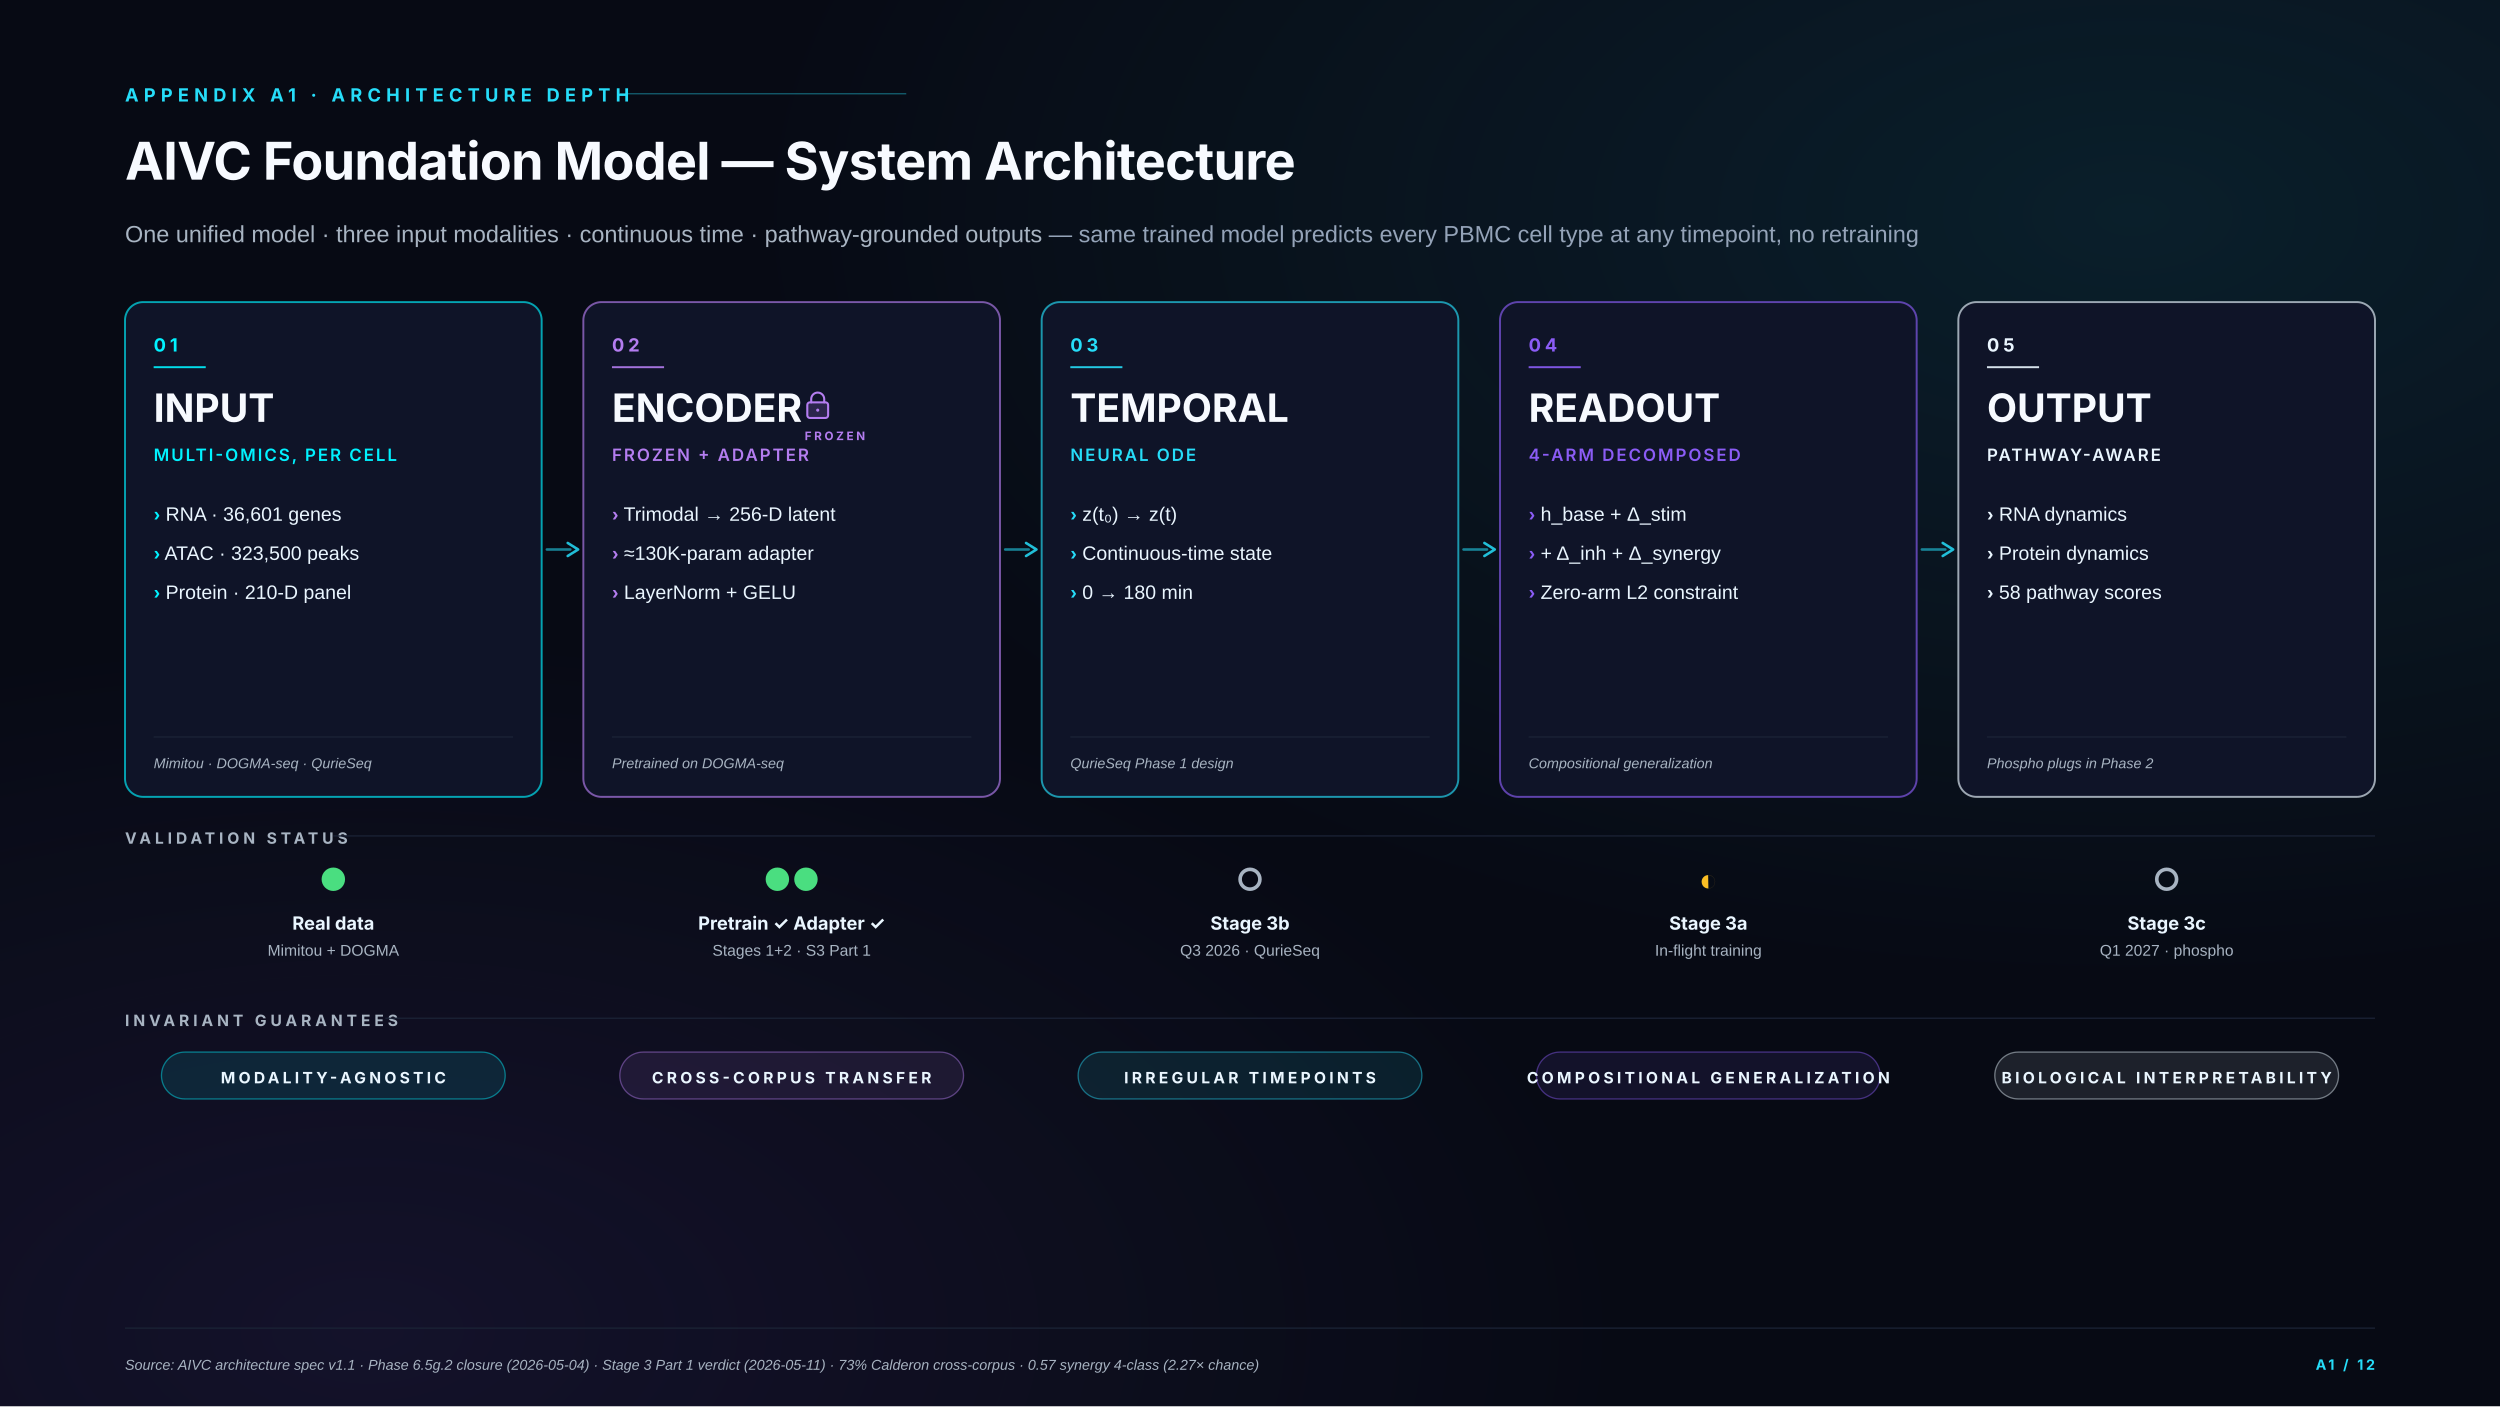
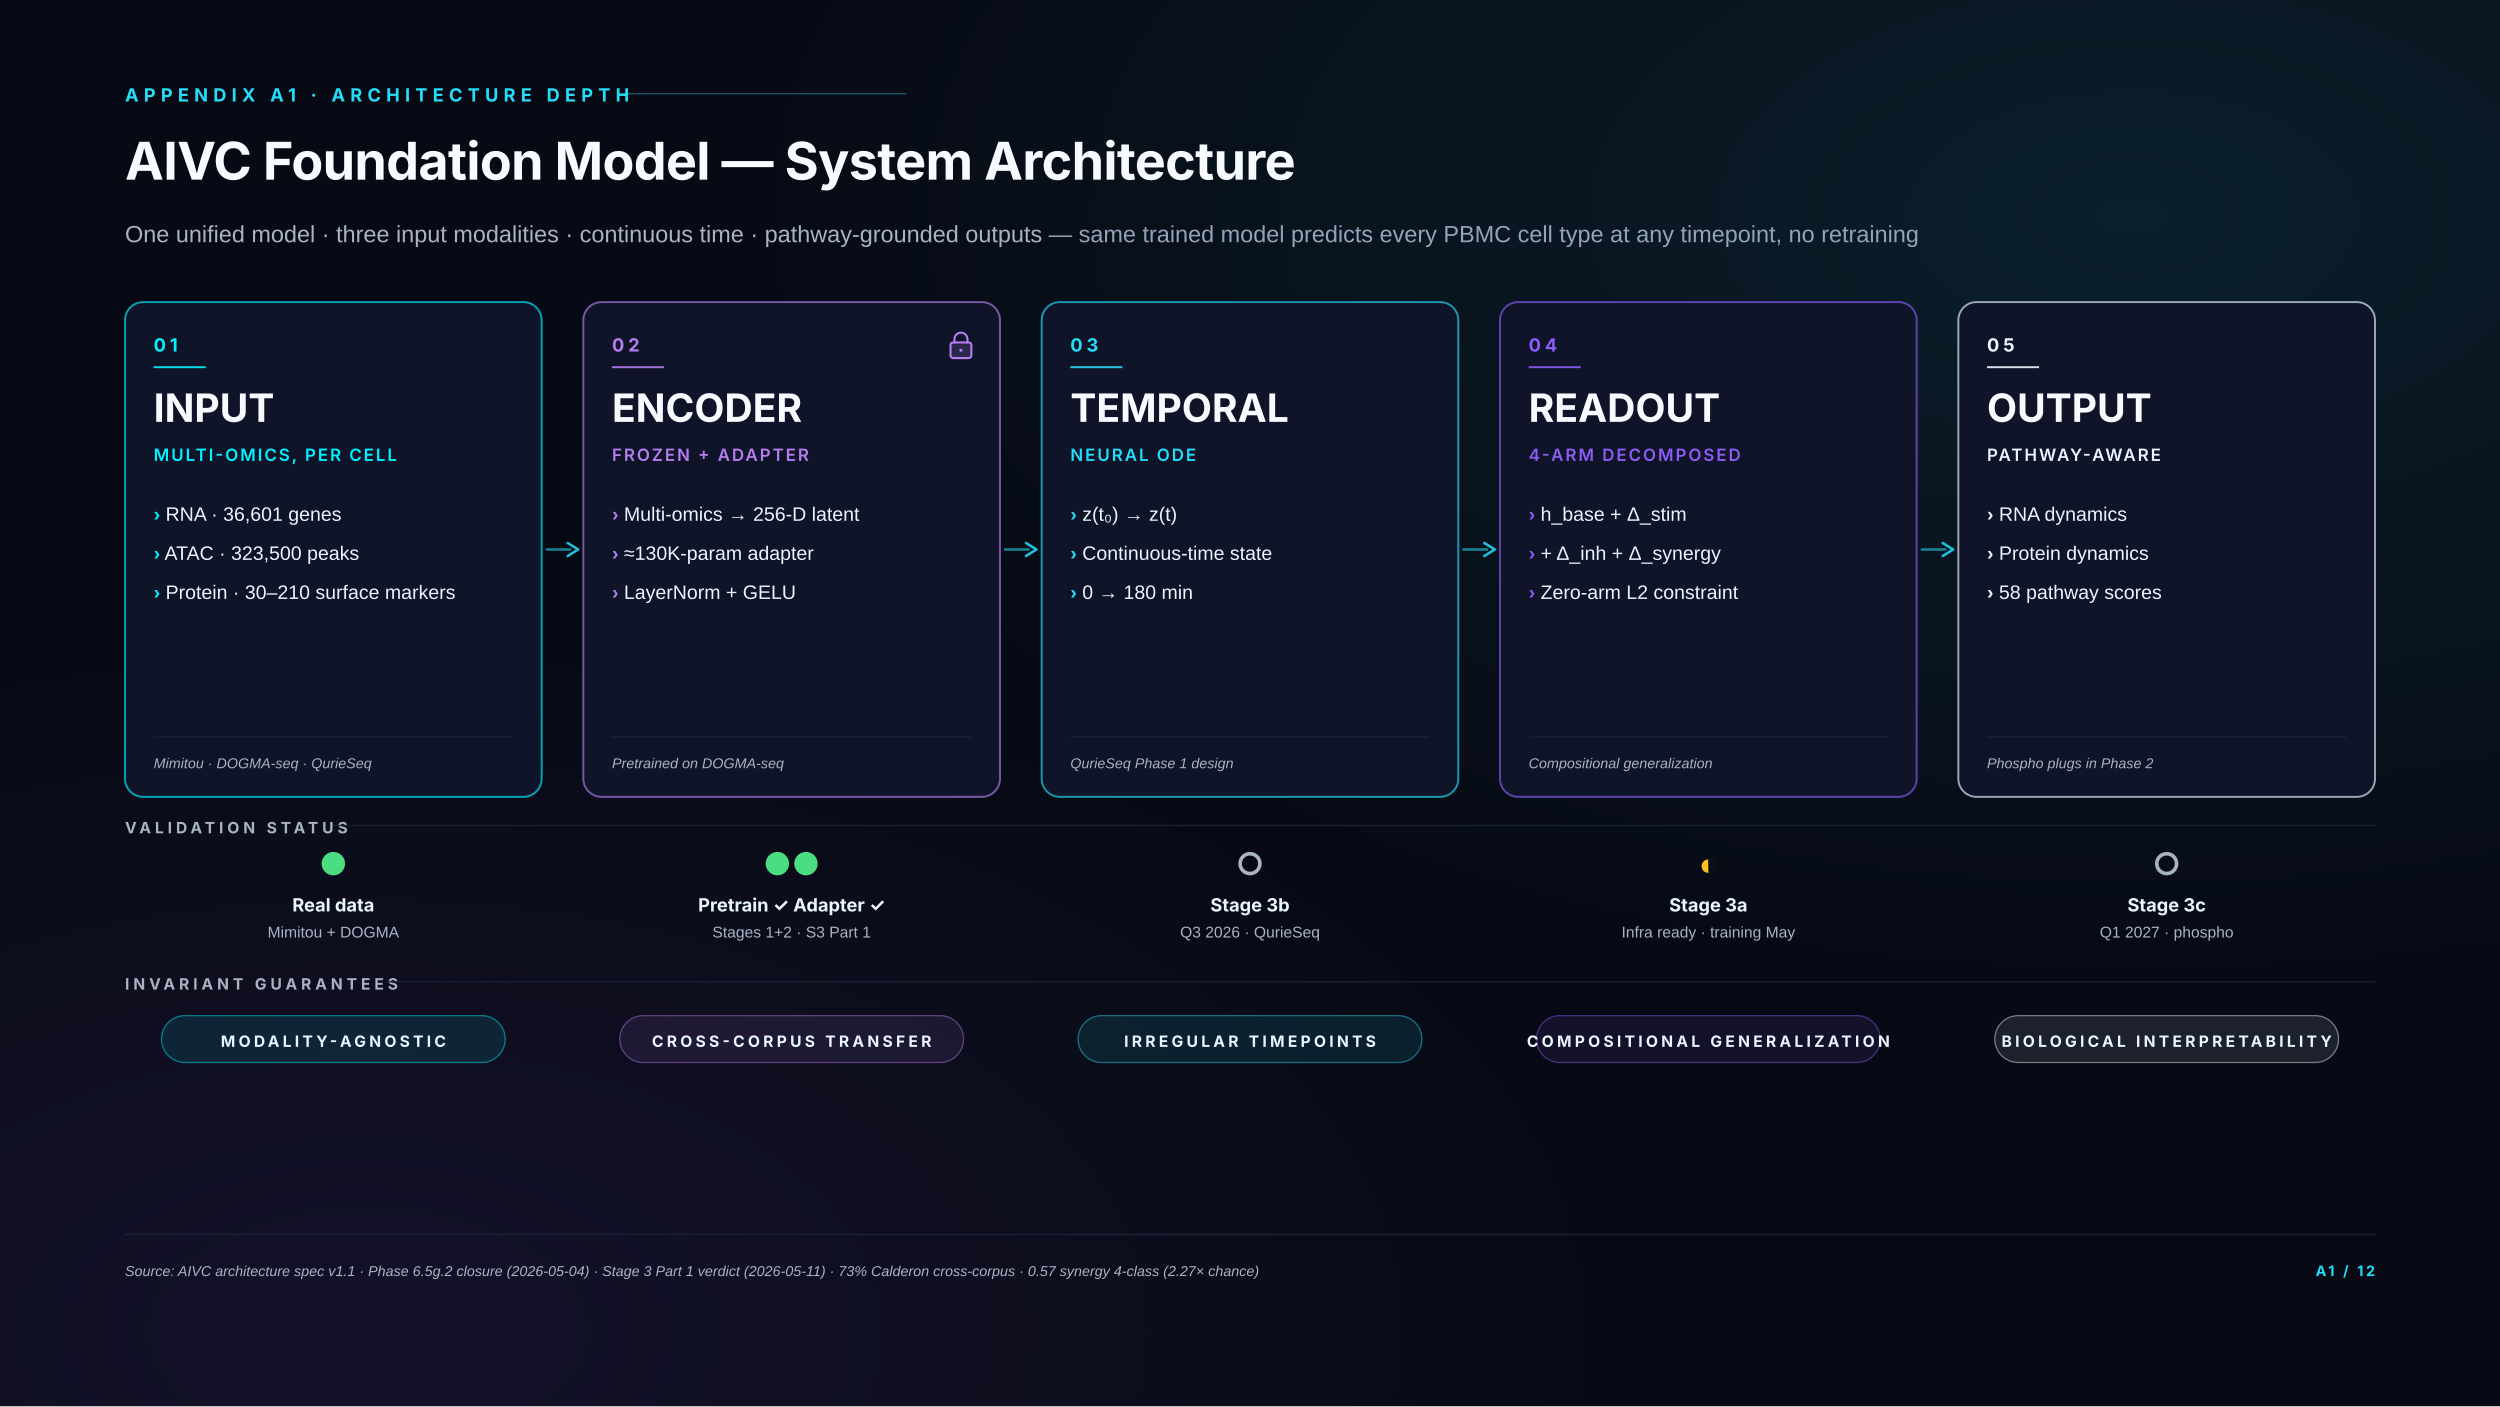
<svg xmlns="http://www.w3.org/2000/svg" viewBox="0 0 1920 1080" width="1920" height="1080" role="img" aria-label="AIVC foundation model system architecture">
  <rect width="1920" height="1080" fill="#070A14" />
  <defs>
    <radialGradient id="glow1" cx="0.85" cy="0.15" r="0.55">
      <stop offset="0%" stop-color="#26DDF9" stop-opacity="0.10" />
      <stop offset="100%" stop-color="#26DDF9" stop-opacity="0" />
    </radialGradient>
    <radialGradient id="glow2" cx="0.15" cy="0.95" r="0.5">
      <stop offset="0%" stop-color="#8B5CF6" stop-opacity="0.10" />
      <stop offset="100%" stop-color="#8B5CF6" stop-opacity="0" />
    </radialGradient>
  </defs>
  <rect width="1920" height="1080" fill="url(#glow1)" />
  <rect width="1920" height="1080" fill="url(#glow2)" />
  <text x="96" y="78" fill="#26DDF9" font-family="Inter, -apple-system, 'Helvetica Neue', Arial, sans-serif" font-size="14" font-weight="700" letter-spacing="4">APPENDIX A1 · ARCHITECTURE DEPTH</text>
  <line x1="476" y1="72" x2="696" y2="72" stroke="#26DDF9" stroke-opacity="0.4" stroke-width="1" />
  <text x="96" y="138" fill="#F7FAFF" font-family="Inter, -apple-system, 'Helvetica Neue', Arial, sans-serif" font-size="40" font-weight="700" letter-spacing="-0.5">AIVC Foundation Model — System Architecture</text>
  <text x="96" y="186" fill="#A8B4C2" font-family="Arial, Inter, 'Helvetica Neue', sans-serif" font-size="18" font-weight="400">One unified model · three input modalities · continuous time · pathway-grounded outputs <tspan fill="#94A3B8">— same trained model predicts every PBMC cell type at any timepoint, no retraining</tspan>
  </text>
  <rect x="96" y="232" width="320" height="380" rx="14" fill="#0F1428" stroke="#00F2FF" stroke-width="1.5" stroke-opacity="0.65" />
  <text x="118" y="270" fill="#00F2FF" font-family="Inter, -apple-system, 'Helvetica Neue', Arial, sans-serif" font-size="14" font-weight="700" letter-spacing="3">01</text>
  <line x1="118" y1="282" x2="158" y2="282" stroke="#00F2FF" stroke-width="1.5" stroke-opacity="0.9" />
  <text x="118" y="324" fill="#F7FAFF" font-family="Inter, -apple-system, 'Helvetica Neue', Arial, sans-serif" font-size="30" font-weight="700">INPUT</text>
  <text x="118" y="354" fill="#00F2FF" font-family="Inter, -apple-system, 'Helvetica Neue', Arial, sans-serif" font-size="13" font-weight="600" letter-spacing="1.5">MULTI-OMICS, PER CELL</text>
  <text x="118" y="400" fill="#EAF6FF" font-family="Arial, Inter, 'Helvetica Neue', sans-serif" font-size="15" font-weight="400">
    <tspan fill="#00F2FF" font-weight="700">›</tspan>  RNA · 36,601 genes</text>
  <text x="118" y="430" fill="#EAF6FF" font-family="Arial, Inter, 'Helvetica Neue', sans-serif" font-size="15" font-weight="400">
    <tspan fill="#00F2FF" font-weight="700">›</tspan>  ATAC · 323,500 peaks</text>
  <text x="118" y="460" fill="#EAF6FF" font-family="Arial, Inter, 'Helvetica Neue', sans-serif" font-size="15" font-weight="400">
-     <tspan fill="#00F2FF" font-weight="700">›</tspan>  Protein · 210-D panel</text>
+     <tspan fill="#00F2FF" font-weight="700">›</tspan>  Protein · 30–210 surface markers</text>
  <line x1="118" y1="566" x2="394" y2="566" stroke="#1A2235" stroke-width="1" />
  <text x="118" y="590" fill="#A8B4C2" font-family="Arial, Inter, 'Helvetica Neue', sans-serif" font-size="11" font-style="italic">Mimitou · DOGMA-seq · QurieSeq</text>
  <line x1="420" y1="422" x2="438" y2="422" stroke="#26DDF9" stroke-width="2" stroke-opacity="0.55" stroke-linecap="round" />
  <path d="M 436 417 L 444 422 L 436 427" fill="none" stroke="#26DDF9" stroke-width="2" stroke-opacity="0.85" stroke-linecap="round" stroke-linejoin="round" />
  <rect x="448" y="232" width="320" height="380" rx="14" fill="#0F1428" stroke="#B47DF0" stroke-width="1.5" stroke-opacity="0.65" />
  <text x="470" y="270" fill="#B47DF0" font-family="Inter, -apple-system, 'Helvetica Neue', Arial, sans-serif" font-size="14" font-weight="700" letter-spacing="3">02</text>
  <line x1="470" y1="282" x2="510" y2="282" stroke="#B47DF0" stroke-width="1.5" stroke-opacity="0.9" />
  <text x="470" y="324" fill="#F7FAFF" font-family="Inter, -apple-system, 'Helvetica Neue', Arial, sans-serif" font-size="30" font-weight="700">ENCODER</text>
-   <g transform="translate(620,303)">
+   <g transform="translate(730,257)">
    <rect x="0" y="6" width="16" height="12" rx="2" fill="#B47DF0" fill-opacity="0.18" stroke="#B47DF0" stroke-width="1.6" />
    <path d="M3 6 V3.5 A4.5 4.5 0 0 1 13 3.5 V6" fill="none" stroke="#B47DF0" stroke-width="1.6" stroke-linecap="round" />
    <circle cx="8" cy="12" r="1.2" fill="#B47DF0" />
  </g>
-   <text x="618" y="338" fill="#B47DF0" font-family="Inter, -apple-system, 'Helvetica Neue', Arial, sans-serif" font-size="9" font-weight="700" letter-spacing="2">FROZEN</text>
  <text x="470" y="354" fill="#B47DF0" font-family="Inter, -apple-system, 'Helvetica Neue', Arial, sans-serif" font-size="13" font-weight="600" letter-spacing="1.5">FROZEN + ADAPTER</text>
  <text x="470" y="400" fill="#EAF6FF" font-family="Arial, Inter, 'Helvetica Neue', sans-serif" font-size="15" font-weight="400">
-     <tspan fill="#B47DF0" font-weight="700">›</tspan>  Trimodal → 256-D latent</text>
+     <tspan fill="#B47DF0" font-weight="700">›</tspan>  Multi-omics → 256-D latent</text>
  <text x="470" y="430" fill="#EAF6FF" font-family="Arial, Inter, 'Helvetica Neue', sans-serif" font-size="15" font-weight="400">
    <tspan fill="#B47DF0" font-weight="700">›</tspan>  ≈130K-param adapter</text>
  <text x="470" y="460" fill="#EAF6FF" font-family="Arial, Inter, 'Helvetica Neue', sans-serif" font-size="15" font-weight="400">
    <tspan fill="#B47DF0" font-weight="700">›</tspan>  LayerNorm + GELU</text>
  <line x1="470" y1="566" x2="746" y2="566" stroke="#1A2235" stroke-width="1" />
  <text x="470" y="590" fill="#A8B4C2" font-family="Arial, Inter, 'Helvetica Neue', sans-serif" font-size="11" font-style="italic">Pretrained on DOGMA-seq</text>
  <line x1="772" y1="422" x2="790" y2="422" stroke="#26DDF9" stroke-width="2" stroke-opacity="0.55" stroke-linecap="round" />
  <path d="M 788 417 L 796 422 L 788 427" fill="none" stroke="#26DDF9" stroke-width="2" stroke-opacity="0.85" stroke-linecap="round" stroke-linejoin="round" />
  <rect x="800" y="232" width="320" height="380" rx="14" fill="#0F1428" stroke="#26DDF9" stroke-width="1.5" stroke-opacity="0.65" />
  <text x="822" y="270" fill="#26DDF9" font-family="Inter, -apple-system, 'Helvetica Neue', Arial, sans-serif" font-size="14" font-weight="700" letter-spacing="3">03</text>
  <line x1="822" y1="282" x2="862" y2="282" stroke="#26DDF9" stroke-width="1.5" stroke-opacity="0.9" />
  <text x="822" y="324" fill="#F7FAFF" font-family="Inter, -apple-system, 'Helvetica Neue', Arial, sans-serif" font-size="30" font-weight="700">TEMPORAL</text>
  <text x="822" y="354" fill="#26DDF9" font-family="Inter, -apple-system, 'Helvetica Neue', Arial, sans-serif" font-size="13" font-weight="600" letter-spacing="1.5">NEURAL ODE</text>
  <text x="822" y="400" fill="#EAF6FF" font-family="Arial, Inter, 'Helvetica Neue', sans-serif" font-size="15" font-weight="400">
    <tspan fill="#26DDF9" font-weight="700">›</tspan>  z(t₀) → z(t)</text>
  <text x="822" y="430" fill="#EAF6FF" font-family="Arial, Inter, 'Helvetica Neue', sans-serif" font-size="15" font-weight="400">
    <tspan fill="#26DDF9" font-weight="700">›</tspan>  Continuous-time state</text>
  <text x="822" y="460" fill="#EAF6FF" font-family="Arial, Inter, 'Helvetica Neue', sans-serif" font-size="15" font-weight="400">
    <tspan fill="#26DDF9" font-weight="700">›</tspan>  0 → 180 min</text>
  <line x1="822" y1="566" x2="1098" y2="566" stroke="#1A2235" stroke-width="1" />
  <text x="822" y="590" fill="#A8B4C2" font-family="Arial, Inter, 'Helvetica Neue', sans-serif" font-size="11" font-style="italic">QurieSeq Phase 1 design</text>
  <line x1="1124" y1="422" x2="1142" y2="422" stroke="#26DDF9" stroke-width="2" stroke-opacity="0.55" stroke-linecap="round" />
  <path d="M 1140 417 L 1148 422 L 1140 427" fill="none" stroke="#26DDF9" stroke-width="2" stroke-opacity="0.85" stroke-linecap="round" stroke-linejoin="round" />
  <rect x="1152" y="232" width="320" height="380" rx="14" fill="#0F1428" stroke="#8B5CF6" stroke-width="1.5" stroke-opacity="0.65" />
  <text x="1174" y="270" fill="#8B5CF6" font-family="Inter, -apple-system, 'Helvetica Neue', Arial, sans-serif" font-size="14" font-weight="700" letter-spacing="3">04</text>
  <line x1="1174" y1="282" x2="1214" y2="282" stroke="#8B5CF6" stroke-width="1.5" stroke-opacity="0.9" />
  <text x="1174" y="324" fill="#F7FAFF" font-family="Inter, -apple-system, 'Helvetica Neue', Arial, sans-serif" font-size="30" font-weight="700">READOUT</text>
  <text x="1174" y="354" fill="#8B5CF6" font-family="Inter, -apple-system, 'Helvetica Neue', Arial, sans-serif" font-size="13" font-weight="600" letter-spacing="1.5">4-ARM DECOMPOSED</text>
  <text x="1174" y="400" fill="#EAF6FF" font-family="Arial, Inter, 'Helvetica Neue', sans-serif" font-size="15" font-weight="400">
    <tspan fill="#8B5CF6" font-weight="700">›</tspan>  h_base + Δ_stim</text>
  <text x="1174" y="430" fill="#EAF6FF" font-family="Arial, Inter, 'Helvetica Neue', sans-serif" font-size="15" font-weight="400">
    <tspan fill="#8B5CF6" font-weight="700">›</tspan>  + Δ_inh + Δ_synergy</text>
  <text x="1174" y="460" fill="#EAF6FF" font-family="Arial, Inter, 'Helvetica Neue', sans-serif" font-size="15" font-weight="400">
    <tspan fill="#8B5CF6" font-weight="700">›</tspan>  Zero-arm L2 constraint</text>
  <line x1="1174" y1="566" x2="1450" y2="566" stroke="#1A2235" stroke-width="1" />
  <text x="1174" y="590" fill="#A8B4C2" font-family="Arial, Inter, 'Helvetica Neue', sans-serif" font-size="11" font-style="italic">Compositional generalization</text>
  <line x1="1476" y1="422" x2="1494" y2="422" stroke="#26DDF9" stroke-width="2" stroke-opacity="0.55" stroke-linecap="round" />
  <path d="M 1492 417 L 1500 422 L 1492 427" fill="none" stroke="#26DDF9" stroke-width="2" stroke-opacity="0.85" stroke-linecap="round" stroke-linejoin="round" />
  <rect x="1504" y="232" width="320" height="380" rx="14" fill="#0F1428" stroke="#EAF6FF" stroke-width="1.5" stroke-opacity="0.65" />
  <text x="1526" y="270" fill="#EAF6FF" font-family="Inter, -apple-system, 'Helvetica Neue', Arial, sans-serif" font-size="14" font-weight="700" letter-spacing="3">05</text>
  <line x1="1526" y1="282" x2="1566" y2="282" stroke="#EAF6FF" stroke-width="1.5" stroke-opacity="0.9" />
  <text x="1526" y="324" fill="#F7FAFF" font-family="Inter, -apple-system, 'Helvetica Neue', Arial, sans-serif" font-size="30" font-weight="700">OUTPUT</text>
  <text x="1526" y="354" fill="#EAF6FF" font-family="Inter, -apple-system, 'Helvetica Neue', Arial, sans-serif" font-size="13" font-weight="600" letter-spacing="1.5">PATHWAY-AWARE</text>
  <text x="1526" y="400" fill="#EAF6FF" font-family="Arial, Inter, 'Helvetica Neue', sans-serif" font-size="15" font-weight="400">
    <tspan fill="#EAF6FF" font-weight="700">›</tspan>  RNA dynamics</text>
  <text x="1526" y="430" fill="#EAF6FF" font-family="Arial, Inter, 'Helvetica Neue', sans-serif" font-size="15" font-weight="400">
    <tspan fill="#EAF6FF" font-weight="700">›</tspan>  Protein dynamics</text>
  <text x="1526" y="460" fill="#EAF6FF" font-family="Arial, Inter, 'Helvetica Neue', sans-serif" font-size="15" font-weight="400">
    <tspan fill="#EAF6FF" font-weight="700">›</tspan>  58 pathway scores</text>
  <line x1="1526" y1="566" x2="1802" y2="566" stroke="#1A2235" stroke-width="1" />
  <text x="1526" y="590" fill="#A8B4C2" font-family="Arial, Inter, 'Helvetica Neue', sans-serif" font-size="11" font-style="italic">Phospho plugs in Phase 2</text>
-   <text x="96" y="648" fill="#A8B4C2" font-family="Inter, -apple-system, 'Helvetica Neue', Arial, sans-serif" font-size="12" font-weight="700" letter-spacing="3">VALIDATION STATUS</text>
-   <line x1="256" y1="642" x2="1824" y2="642" stroke="#1A2235" stroke-width="1" />
-   <text x="256" y="684" fill="#4ADE80" font-family="Inter, -apple-system, 'Helvetica Neue', Arial, sans-serif" font-size="24" font-weight="700" text-anchor="middle">●</text>
-   <text x="256" y="714" fill="#EAF6FF" font-family="Inter, -apple-system, 'Helvetica Neue', Arial, sans-serif" font-size="14" font-weight="700" text-anchor="middle">Real data</text>
-   <text x="256" y="734" fill="#A8B4C2" font-family="Arial, Inter, 'Helvetica Neue', sans-serif" font-size="12" font-weight="400" text-anchor="middle">Mimitou + DOGMA</text>
-   <text x="608" y="684" fill="#4ADE80" font-family="Inter, -apple-system, 'Helvetica Neue', Arial, sans-serif" font-size="24" font-weight="700" text-anchor="middle">●●</text>
-   <text x="608" y="714" fill="#EAF6FF" font-family="Inter, -apple-system, 'Helvetica Neue', Arial, sans-serif" font-size="14" font-weight="700" text-anchor="middle">Pretrain ✓  Adapter ✓</text>
-   <text x="608" y="734" fill="#A8B4C2" font-family="Arial, Inter, 'Helvetica Neue', sans-serif" font-size="12" font-weight="400" text-anchor="middle">Stages 1+2 · S3 Part 1</text>
-   <text x="960" y="684" fill="#A8B4C2" font-family="Inter, -apple-system, 'Helvetica Neue', Arial, sans-serif" font-size="24" font-weight="700" text-anchor="middle">○</text>
-   <text x="960" y="714" fill="#EAF6FF" font-family="Inter, -apple-system, 'Helvetica Neue', Arial, sans-serif" font-size="14" font-weight="700" text-anchor="middle">Stage 3b</text>
-   <text x="960" y="734" fill="#A8B4C2" font-family="Arial, Inter, 'Helvetica Neue', sans-serif" font-size="12" font-weight="400" text-anchor="middle">Q3 2026 · QurieSeq</text>
-   <text x="1312" y="684" fill="#FBBF24" font-family="Inter, -apple-system, 'Helvetica Neue', Arial, sans-serif" font-size="24" font-weight="700" text-anchor="middle">◐</text>
-   <text x="1312" y="714" fill="#EAF6FF" font-family="Inter, -apple-system, 'Helvetica Neue', Arial, sans-serif" font-size="14" font-weight="700" text-anchor="middle">Stage 3a</text>
-   <text x="1312" y="734" fill="#A8B4C2" font-family="Arial, Inter, 'Helvetica Neue', sans-serif" font-size="12" font-weight="400" text-anchor="middle">In-flight training</text>
-   <text x="1664" y="684" fill="#A8B4C2" font-family="Inter, -apple-system, 'Helvetica Neue', Arial, sans-serif" font-size="24" font-weight="700" text-anchor="middle">○</text>
-   <text x="1664" y="714" fill="#EAF6FF" font-family="Inter, -apple-system, 'Helvetica Neue', Arial, sans-serif" font-size="14" font-weight="700" text-anchor="middle">Stage 3c</text>
-   <text x="1664" y="734" fill="#A8B4C2" font-family="Arial, Inter, 'Helvetica Neue', sans-serif" font-size="12" font-weight="400" text-anchor="middle">Q1 2027 · phospho</text>
-   <text x="96" y="788" fill="#A8B4C2" font-family="Inter, -apple-system, 'Helvetica Neue', Arial, sans-serif" font-size="12" font-weight="700" letter-spacing="3">INVARIANT GUARANTEES</text>
-   <line x1="296" y1="782" x2="1824" y2="782" stroke="#1A2235" stroke-width="1" />
-   <rect x="124" y="808" width="264" height="36" rx="18" fill="#00F2FF" fill-opacity="0.10" stroke="#00F2FF" stroke-width="1" stroke-opacity="0.45" />
-   <text x="256" y="832" fill="#EAF6FF" font-family="Inter, -apple-system, 'Helvetica Neue', Arial, sans-serif" font-size="12" font-weight="700" letter-spacing="2.5" text-anchor="middle">MODALITY-AGNOSTIC</text>
-   <rect x="476" y="808" width="264" height="36" rx="18" fill="#B47DF0" fill-opacity="0.10" stroke="#B47DF0" stroke-width="1" stroke-opacity="0.45" />
-   <text x="608" y="832" fill="#EAF6FF" font-family="Inter, -apple-system, 'Helvetica Neue', Arial, sans-serif" font-size="12" font-weight="700" letter-spacing="2.5" text-anchor="middle">CROSS-CORPUS TRANSFER</text>
-   <rect x="828" y="808" width="264" height="36" rx="18" fill="#26DDF9" fill-opacity="0.10" stroke="#26DDF9" stroke-width="1" stroke-opacity="0.45" />
-   <text x="960" y="832" fill="#EAF6FF" font-family="Inter, -apple-system, 'Helvetica Neue', Arial, sans-serif" font-size="12" font-weight="700" letter-spacing="2.5" text-anchor="middle">IRREGULAR TIMEPOINTS</text>
-   <rect x="1180" y="808" width="264" height="36" rx="18" fill="#8B5CF6" fill-opacity="0.10" stroke="#8B5CF6" stroke-width="1" stroke-opacity="0.45" />
-   <text x="1312" y="832" fill="#EAF6FF" font-family="Inter, -apple-system, 'Helvetica Neue', Arial, sans-serif" font-size="12" font-weight="700" letter-spacing="2.5" text-anchor="middle">COMPOSITIONAL GENERALIZATION</text>
-   <rect x="1532" y="808" width="264" height="36" rx="18" fill="#EAF6FF" fill-opacity="0.10" stroke="#EAF6FF" stroke-width="1" stroke-opacity="0.45" />
-   <text x="1664" y="832" fill="#EAF6FF" font-family="Inter, -apple-system, 'Helvetica Neue', Arial, sans-serif" font-size="12" font-weight="700" letter-spacing="2.5" text-anchor="middle">BIOLOGICAL INTERPRETABILITY</text>
-   <line x1="96" y1="1020" x2="1824" y2="1020" stroke="#1A2235" stroke-width="1" />
-   <text x="96" y="1052" fill="#A8B4C2" font-family="Arial, Inter, 'Helvetica Neue', sans-serif" font-size="11" font-weight="400" font-style="italic">Source: AIVC architecture spec v1.1 · Phase 6.5g.2 closure (2026-05-04) · Stage 3 Part 1 verdict (2026-05-11) · 73% Calderon cross-corpus · 0.57 synergy 4-class (2.27× chance)</text>
-   <text x="1824" y="1052" fill="#26DDF9" font-family="Inter, -apple-system, 'Helvetica Neue', Arial, sans-serif" font-size="11" font-weight="700" letter-spacing="2" text-anchor="end">A1 / 12</text>
+   <text x="96" y="640" fill="#A8B4C2" font-family="Inter, -apple-system, 'Helvetica Neue', Arial, sans-serif" font-size="12" font-weight="700" letter-spacing="3">VALIDATION STATUS</text>
+   <line x1="256" y1="634" x2="1824" y2="634" stroke="#1A2235" stroke-width="1" />
+   <text x="256" y="672" fill="#4ADE80" font-family="Inter, -apple-system, 'Helvetica Neue', Arial, sans-serif" font-size="24" font-weight="700" text-anchor="middle">●</text>
+   <text x="256" y="700" fill="#EAF6FF" font-family="Inter, -apple-system, 'Helvetica Neue', Arial, sans-serif" font-size="14" font-weight="700" text-anchor="middle">Real data</text>
+   <text x="256" y="720" fill="#A8B4C2" font-family="Arial, Inter, 'Helvetica Neue', sans-serif" font-size="12" font-weight="400" text-anchor="middle">Mimitou + DOGMA</text>
+   <text x="608" y="672" fill="#4ADE80" font-family="Inter, -apple-system, 'Helvetica Neue', Arial, sans-serif" font-size="24" font-weight="700" text-anchor="middle">●●</text>
+   <text x="608" y="700" fill="#EAF6FF" font-family="Inter, -apple-system, 'Helvetica Neue', Arial, sans-serif" font-size="14" font-weight="700" text-anchor="middle">Pretrain ✓  Adapter ✓</text>
+   <text x="608" y="720" fill="#A8B4C2" font-family="Arial, Inter, 'Helvetica Neue', sans-serif" font-size="12" font-weight="400" text-anchor="middle">Stages 1+2 · S3 Part 1</text>
+   <text x="960" y="672" fill="#A8B4C2" font-family="Inter, -apple-system, 'Helvetica Neue', Arial, sans-serif" font-size="24" font-weight="700" text-anchor="middle">○</text>
+   <text x="960" y="700" fill="#EAF6FF" font-family="Inter, -apple-system, 'Helvetica Neue', Arial, sans-serif" font-size="14" font-weight="700" text-anchor="middle">Stage 3b</text>
+   <text x="960" y="720" fill="#A8B4C2" font-family="Arial, Inter, 'Helvetica Neue', sans-serif" font-size="12" font-weight="400" text-anchor="middle">Q3 2026 · QurieSeq</text>
+   <text x="1312" y="672" fill="#FBBF24" font-family="Inter, -apple-system, 'Helvetica Neue', Arial, sans-serif" font-size="24" font-weight="700" text-anchor="middle">◐</text>
+   <text x="1312" y="700" fill="#EAF6FF" font-family="Inter, -apple-system, 'Helvetica Neue', Arial, sans-serif" font-size="14" font-weight="700" text-anchor="middle">Stage 3a</text>
+   <text x="1312" y="720" fill="#A8B4C2" font-family="Arial, Inter, 'Helvetica Neue', sans-serif" font-size="12" font-weight="400" text-anchor="middle">Infra ready · training May</text>
+   <text x="1664" y="672" fill="#A8B4C2" font-family="Inter, -apple-system, 'Helvetica Neue', Arial, sans-serif" font-size="24" font-weight="700" text-anchor="middle">○</text>
+   <text x="1664" y="700" fill="#EAF6FF" font-family="Inter, -apple-system, 'Helvetica Neue', Arial, sans-serif" font-size="14" font-weight="700" text-anchor="middle">Stage 3c</text>
+   <text x="1664" y="720" fill="#A8B4C2" font-family="Arial, Inter, 'Helvetica Neue', sans-serif" font-size="12" font-weight="400" text-anchor="middle">Q1 2027 · phospho</text>
+   <text x="96" y="760" fill="#A8B4C2" font-family="Inter, -apple-system, 'Helvetica Neue', Arial, sans-serif" font-size="12" font-weight="700" letter-spacing="3">INVARIANT GUARANTEES</text>
+   <line x1="296" y1="754" x2="1824" y2="754" stroke="#1A2235" stroke-width="1" />
+   <rect x="124" y="780" width="264" height="36" rx="18" fill="#00F2FF" fill-opacity="0.10" stroke="#00F2FF" stroke-width="1" stroke-opacity="0.45" />
+   <text x="256" y="804" fill="#EAF6FF" font-family="Inter, -apple-system, 'Helvetica Neue', Arial, sans-serif" font-size="12" font-weight="700" letter-spacing="2.5" text-anchor="middle">MODALITY-AGNOSTIC</text>
+   <rect x="476" y="780" width="264" height="36" rx="18" fill="#B47DF0" fill-opacity="0.10" stroke="#B47DF0" stroke-width="1" stroke-opacity="0.45" />
+   <text x="608" y="804" fill="#EAF6FF" font-family="Inter, -apple-system, 'Helvetica Neue', Arial, sans-serif" font-size="12" font-weight="700" letter-spacing="2.5" text-anchor="middle">CROSS-CORPUS TRANSFER</text>
+   <rect x="828" y="780" width="264" height="36" rx="18" fill="#26DDF9" fill-opacity="0.10" stroke="#26DDF9" stroke-width="1" stroke-opacity="0.45" />
+   <text x="960" y="804" fill="#EAF6FF" font-family="Inter, -apple-system, 'Helvetica Neue', Arial, sans-serif" font-size="12" font-weight="700" letter-spacing="2.5" text-anchor="middle">IRREGULAR TIMEPOINTS</text>
+   <rect x="1180" y="780" width="264" height="36" rx="18" fill="#8B5CF6" fill-opacity="0.10" stroke="#8B5CF6" stroke-width="1" stroke-opacity="0.45" />
+   <text x="1312" y="804" fill="#EAF6FF" font-family="Inter, -apple-system, 'Helvetica Neue', Arial, sans-serif" font-size="12" font-weight="700" letter-spacing="2.5" text-anchor="middle">COMPOSITIONAL GENERALIZATION</text>
+   <rect x="1532" y="780" width="264" height="36" rx="18" fill="#EAF6FF" fill-opacity="0.10" stroke="#EAF6FF" stroke-width="1" stroke-opacity="0.45" />
+   <text x="1664" y="804" fill="#EAF6FF" font-family="Inter, -apple-system, 'Helvetica Neue', Arial, sans-serif" font-size="12" font-weight="700" letter-spacing="2.5" text-anchor="middle">BIOLOGICAL INTERPRETABILITY</text>
+   <line x1="96" y1="948" x2="1824" y2="948" stroke="#1A2235" stroke-width="1" />
+   <text x="96" y="980" fill="#A8B4C2" font-family="Arial, Inter, 'Helvetica Neue', sans-serif" font-size="11" font-weight="400" font-style="italic">Source: AIVC architecture spec v1.1 · Phase 6.5g.2 closure (2026-05-04) · Stage 3 Part 1 verdict (2026-05-11) · 73% Calderon cross-corpus · 0.57 synergy 4-class (2.27× chance)</text>
+   <text x="1824" y="980" fill="#26DDF9" font-family="Inter, -apple-system, 'Helvetica Neue', Arial, sans-serif" font-size="11" font-weight="700" letter-spacing="2" text-anchor="end">A1 / 12</text>
</svg>
